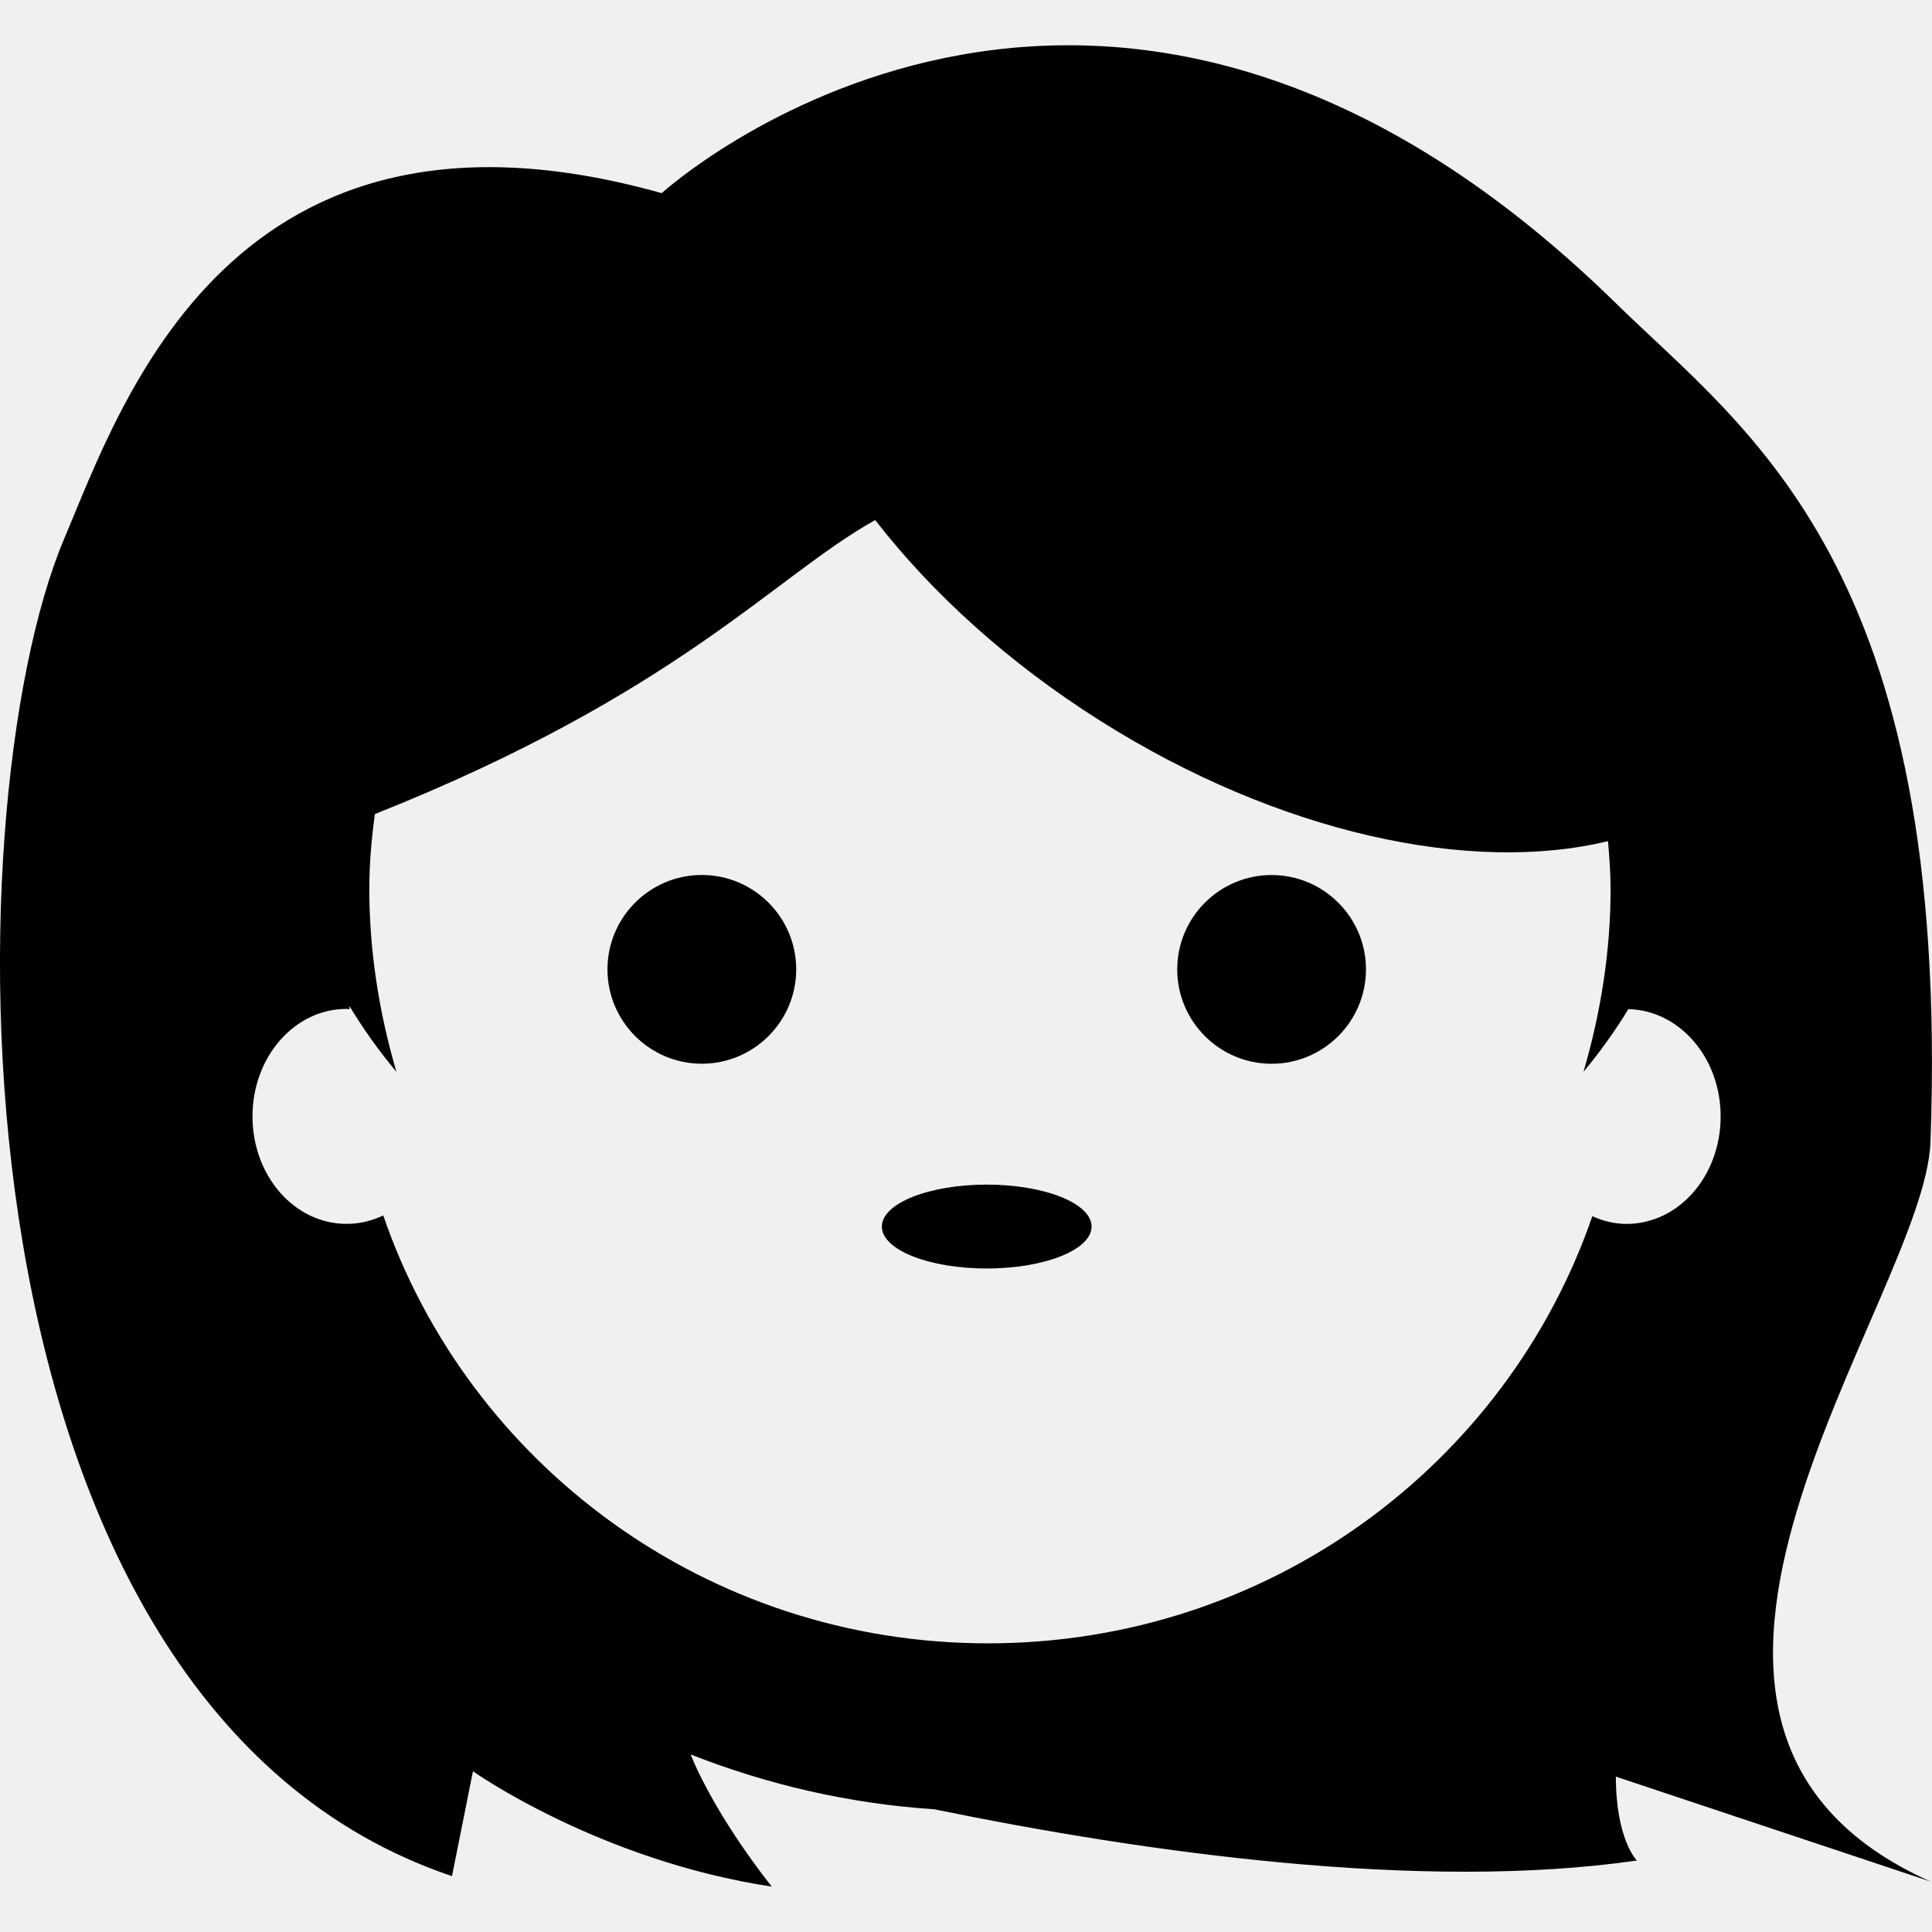
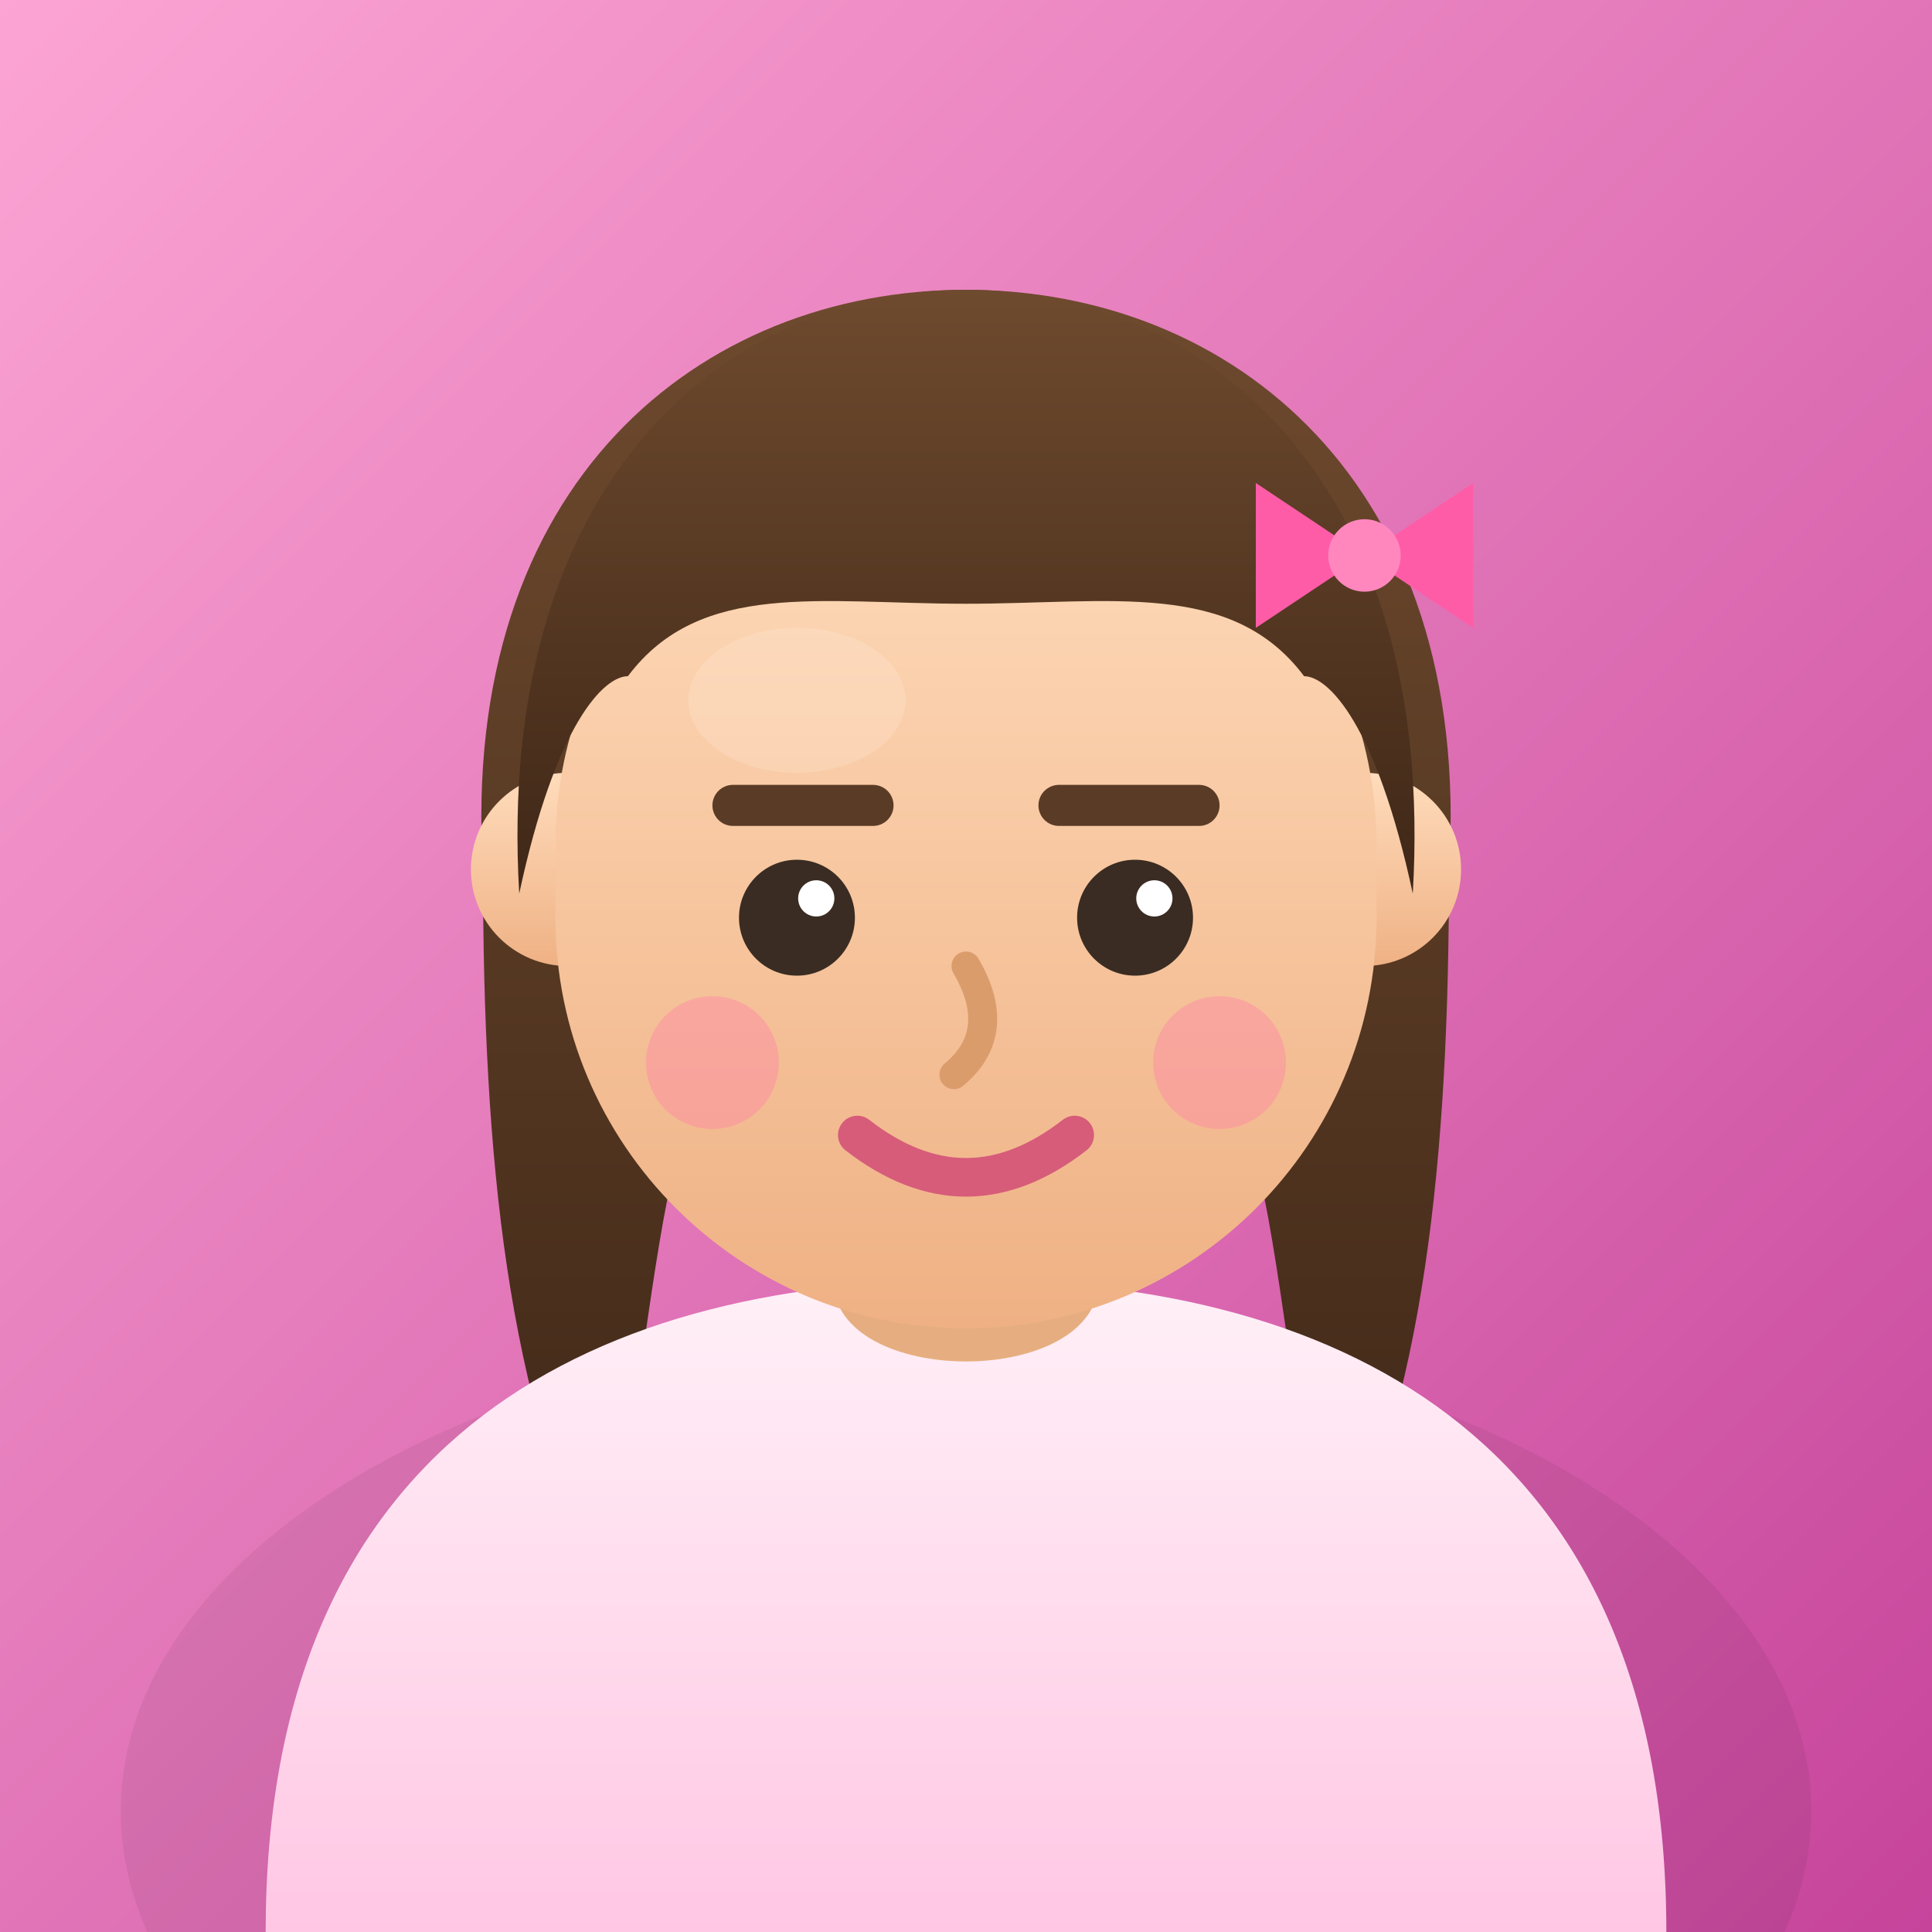
- <svg xmlns="http://www.w3.org/2000/svg" fill="#000000" version="1.1" id="Capa_1" width="800px" height="800px" viewBox="0 0 46.062 46.062" xml:space="preserve">
-   <g>
-     <path d="M23.525,30.243c-1.38,0-2.5-0.445-2.5-1c0-0.553,1.12-1,2.5-1s2.5,0.447,2.5,1C26.025,29.797,24.905,30.243,23.525,30.243z    M16.733,20.861c-1.241,0-2.25,1.009-2.25,2.25c0,1.24,1.009,2.25,2.25,2.25c1.241,0,2.25-1.01,2.25-2.25   C18.983,21.87,17.973,20.861,16.733,20.861z M30.317,25.362c1.24,0,2.25-1.01,2.25-2.25c0-1.242-1.01-2.25-2.25-2.25   c-1.241,0-2.25,1.009-2.25,2.25C28.067,24.352,29.076,25.362,30.317,25.362z M46.025,27.233c-0.138,3.748-8.375,13.875,0,17.625   l-7.5-2.5c0,1.5,0.5,2,0.5,2c-5.15,0.745-11.77-0.201-16.751-1.222c-2.027-0.133-3.98-0.588-5.81-1.308   c0.64,1.556,1.937,3.152,1.937,3.152c-4.125-0.625-7.125-2.75-7.125-2.75l-0.5,2.5c-12.25-4.125-11.955-25.481-9.25-31.875   c1.375-3.25,4-11.125,14.25-8.25c0,0,10.395-9.467,22.75,2.625C41.657,10.299,46.525,13.482,46.025,27.233z M23.555,39.18   c6.697,0,12.37-4.266,14.409-10.184c0.254,0.115,0.527,0.184,0.816,0.184c1.245,0,2.243-1.146,2.243-2.562   c0-1.397-0.977-2.53-2.2-2.559c-0.316,0.518-0.673,1.018-1.07,1.495c0.418-1.429,0.646-2.896,0.646-4.354   c0-0.393-0.029-0.77-0.062-1.146c-3.256,0.79-7.831-0.173-12.099-2.865c-2.204-1.39-4.025-3.054-5.372-4.79   c-2.403,1.339-4.68,4.123-11.928,7.01c-0.079,0.579-0.133,1.17-0.133,1.791c0,1.458,0.228,2.927,0.646,4.354   c-0.417-0.5-0.79-1.022-1.117-1.565c0,0.023-0.002,0.051-0.002,0.074c-0.024-0.002-0.046-0.009-0.069-0.009   c-1.245,0-2.243,1.146-2.243,2.563c0,1.416,0.998,2.562,2.243,2.562c0.31,0,0.605-0.072,0.874-0.201   C11.174,34.907,16.854,39.18,23.555,39.18z" />
+ <svg xmlns="http://www.w3.org/2000/svg" viewBox="0 0 160 160" width="160" height="160" role="img" aria-label="Girl avatar">
+   <defs>
+     <linearGradient id="bgGirl" x1="0" y1="0" x2="1" y2="1">
+       <stop offset="0" stop-color="#FCA5D4" />
+       <stop offset="1" stop-color="#C6449B" />
+     </linearGradient>
+     <linearGradient id="skinGirl" x1="0" y1="0" x2="0" y2="1">
+       <stop offset="0" stop-color="#FFDCBC" />
+       <stop offset="1" stop-color="#EFB184" />
+     </linearGradient>
+     <linearGradient id="hairGirl" x1="0" y1="0" x2="0" y2="1">
+       <stop offset="0" stop-color="#6E4A2E" />
+       <stop offset="1" stop-color="#3F2717" />
+     </linearGradient>
+     <linearGradient id="shirtGirl" x1="0" y1="0" x2="0" y2="1">
+       <stop offset="0" stop-color="#FFF0F7" />
+       <stop offset="1" stop-color="#FFC7E4" />
+     </linearGradient>
+   </defs>
+   <rect width="160" height="160" fill="url(#bgGirl)" />
+   <ellipse cx="80" cy="150" rx="70" ry="40" fill="#000" opacity="0.06" />
+   <path d="M40 72 C38 40 58 24 80 24 C102 24 122 40 120 72 C120 96 118 116 110 132 C107 116 106 104 104 96 L104 72 C104 72 102 50 80 50 C58 50 56 72 56 72 L56 96 C54 104 53 116 50 132 C42 116 40 96 40 72 Z" fill="url(#hairGirl)" />
+   <path d="M22 160 C22 120 48 106 80 106 C112 106 138 120 138 160 Z" fill="url(#shirtGirl)" />
+   <path d="M69 94 h22 v12 c0 9 -22 9 -22 0 z" fill="#E6AE80" />
+   <circle cx="47" cy="72" r="8" fill="url(#skinGirl)" />
+   <circle cx="113" cy="72" r="8" fill="url(#skinGirl)" />
+   <rect x="46" y="36" width="68" height="74" rx="34" fill="url(#skinGirl)" />
+   <path d="M43 74 C41 40 60 24 80 24 C100 24 119 40 117 74 C114 60 110 56 108 56 C102 48 92 50 80 50 C68 50 58 48 52 56 C50 56 46 60 43 74 Z" fill="url(#hairGirl)" />
+   <rect x="59" y="65" width="15" height="3.4" rx="1.7" fill="#5A3B26" />
+   <rect x="86" y="65" width="15" height="3.4" rx="1.7" fill="#5A3B26" />
+   <circle cx="66" cy="76" r="4.8" fill="#3A2C22" />
+   <circle cx="94" cy="76" r="4.8" fill="#3A2C22" />
+   <circle cx="67.6" cy="74.4" r="1.5" fill="#fff" />
+   <circle cx="95.6" cy="74.4" r="1.5" fill="#fff" />
+   <path d="M80 80 q3.2 5.5 -1 9" stroke="#DB9C6C" stroke-width="2.4" fill="none" stroke-linecap="round" />
+   <path d="M71 94 Q80 101 89 94" stroke="#D65C7A" stroke-width="3.2" fill="none" stroke-linecap="round" />
+   <circle cx="59" cy="88" r="5.5" fill="#FF7FA8" opacity="0.4" />
+   <circle cx="101" cy="88" r="5.5" fill="#FF7FA8" opacity="0.4" />
+   <g transform="translate(113 46)">
+     <path d="M0 0 L-9 -6 L-9 6 Z" fill="#FF5CA8" />
+     <path d="M0 0 L9 -6 L9 6 Z" fill="#FF5CA8" />
+     <circle r="3" fill="#FF87BE" />
  </g>
+   <ellipse cx="66" cy="58" rx="9" ry="6" fill="#fff" opacity="0.14" />
</svg>
